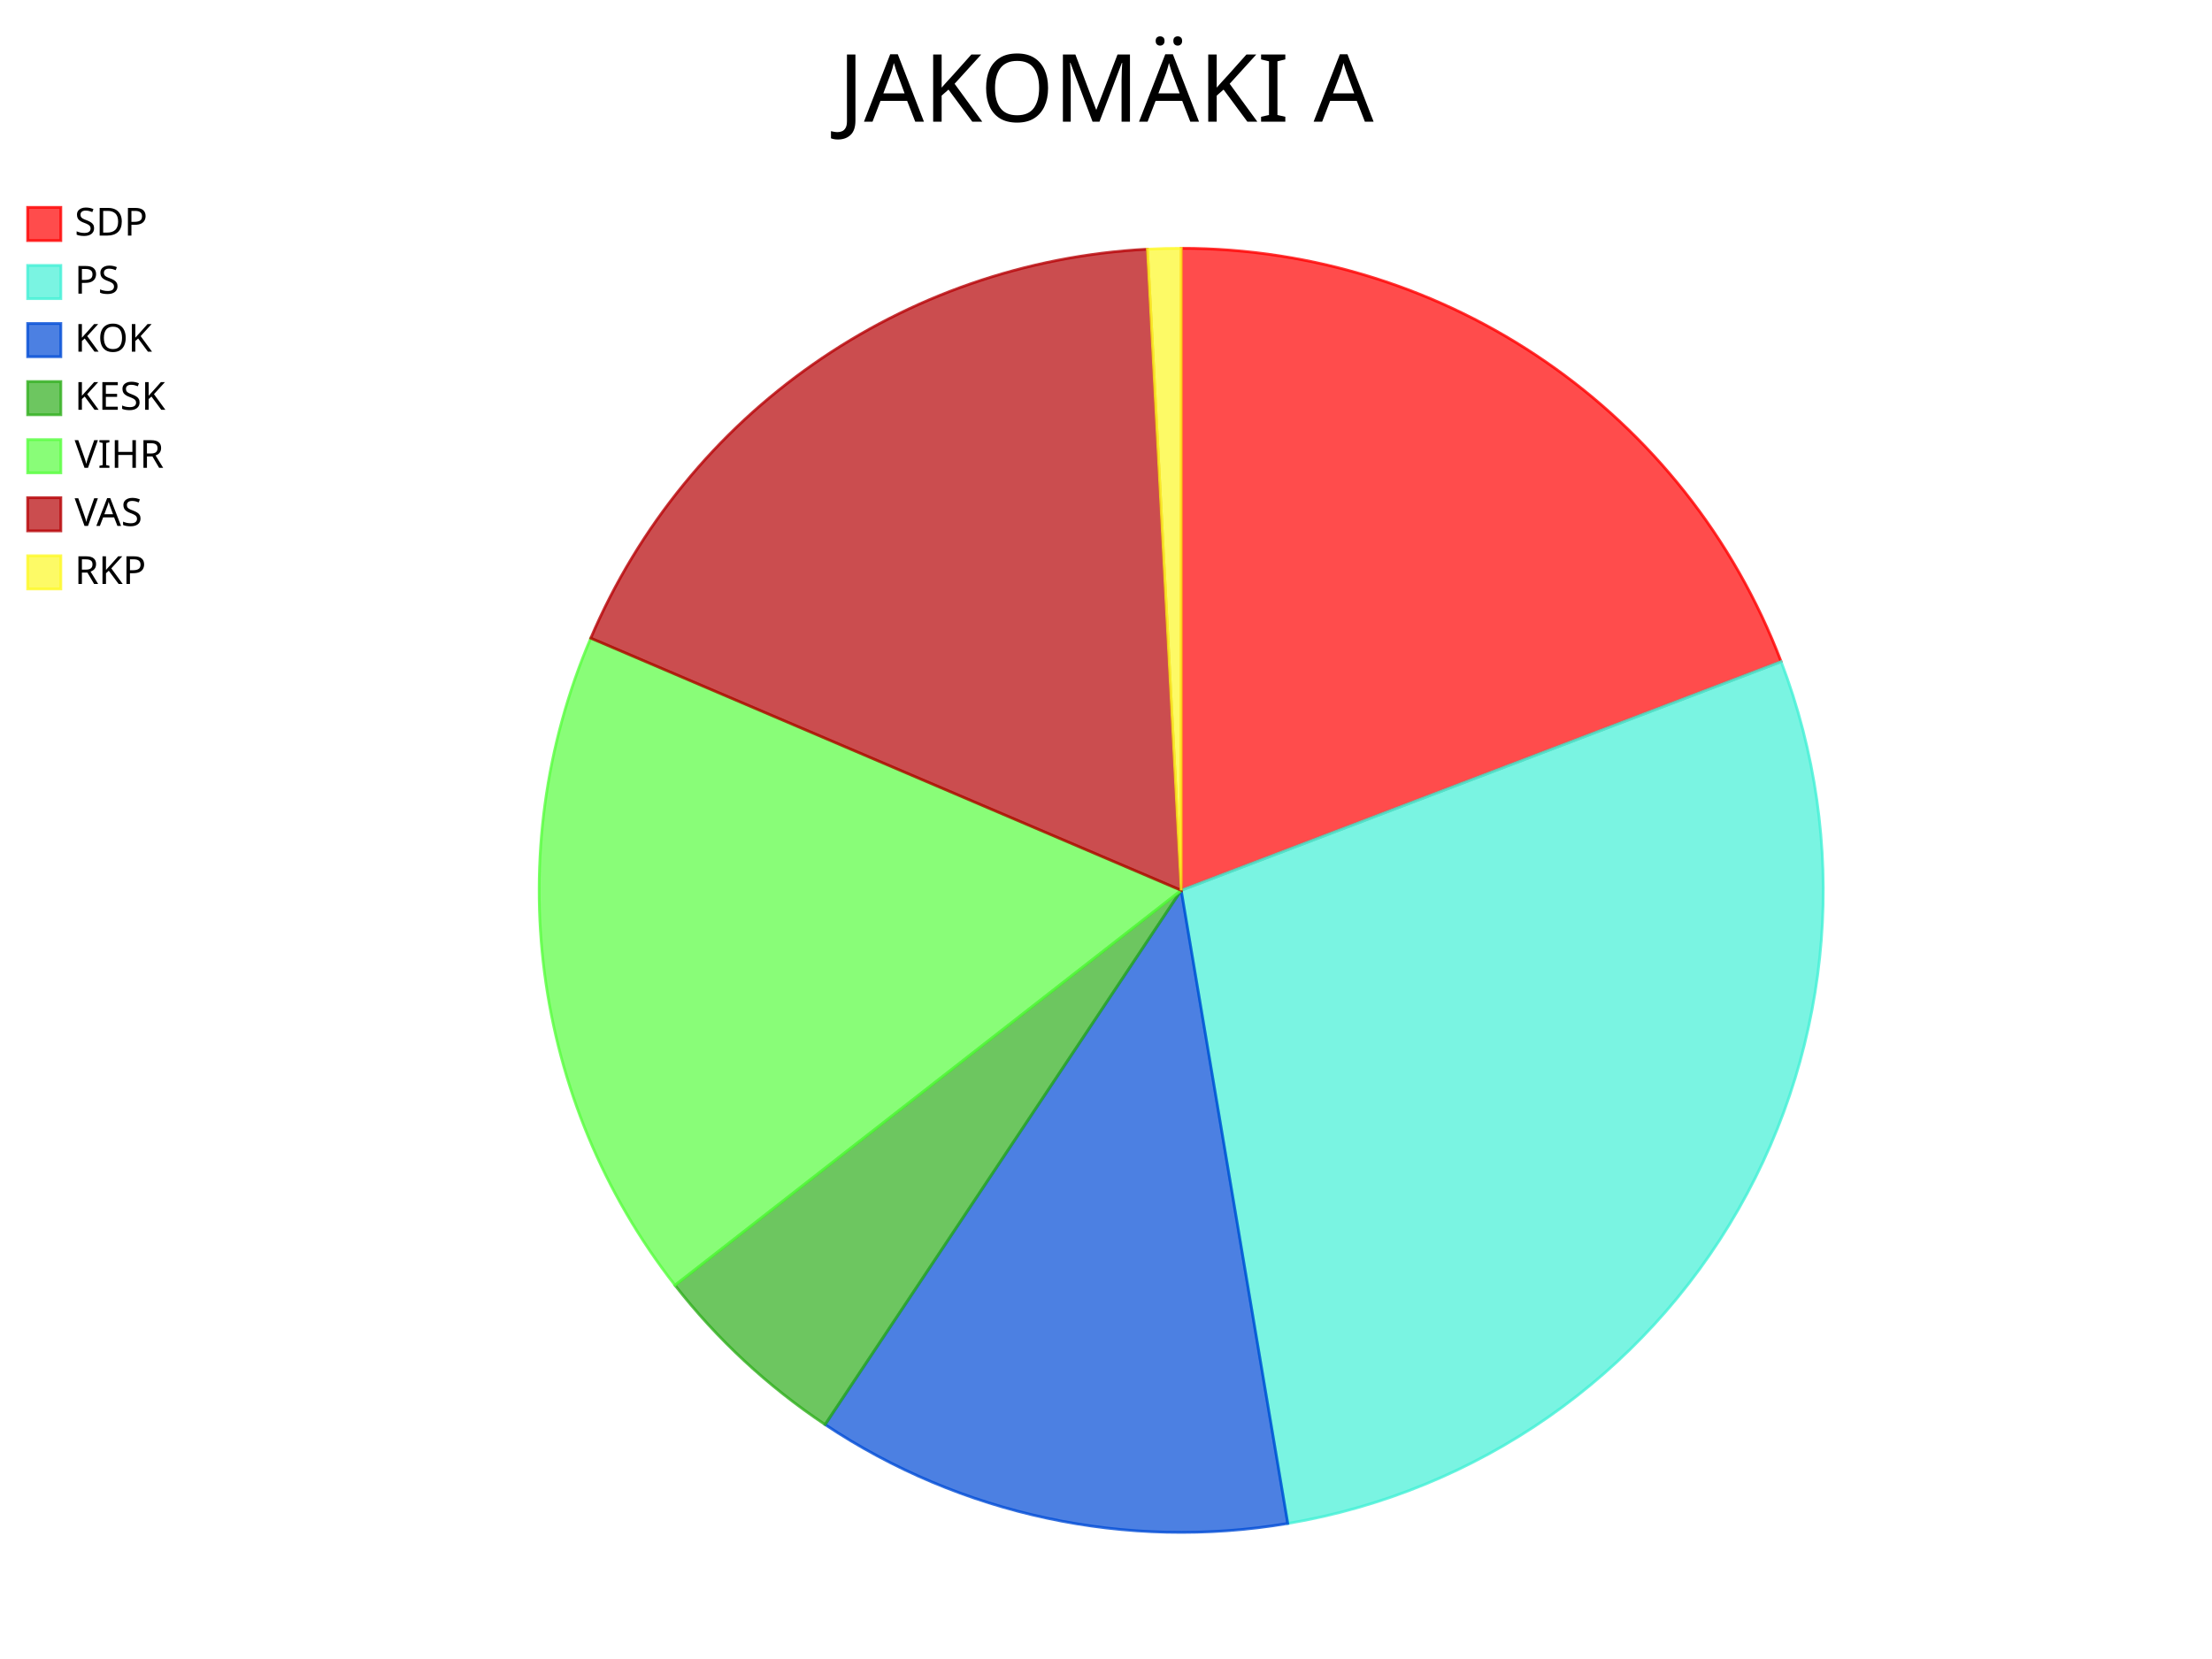
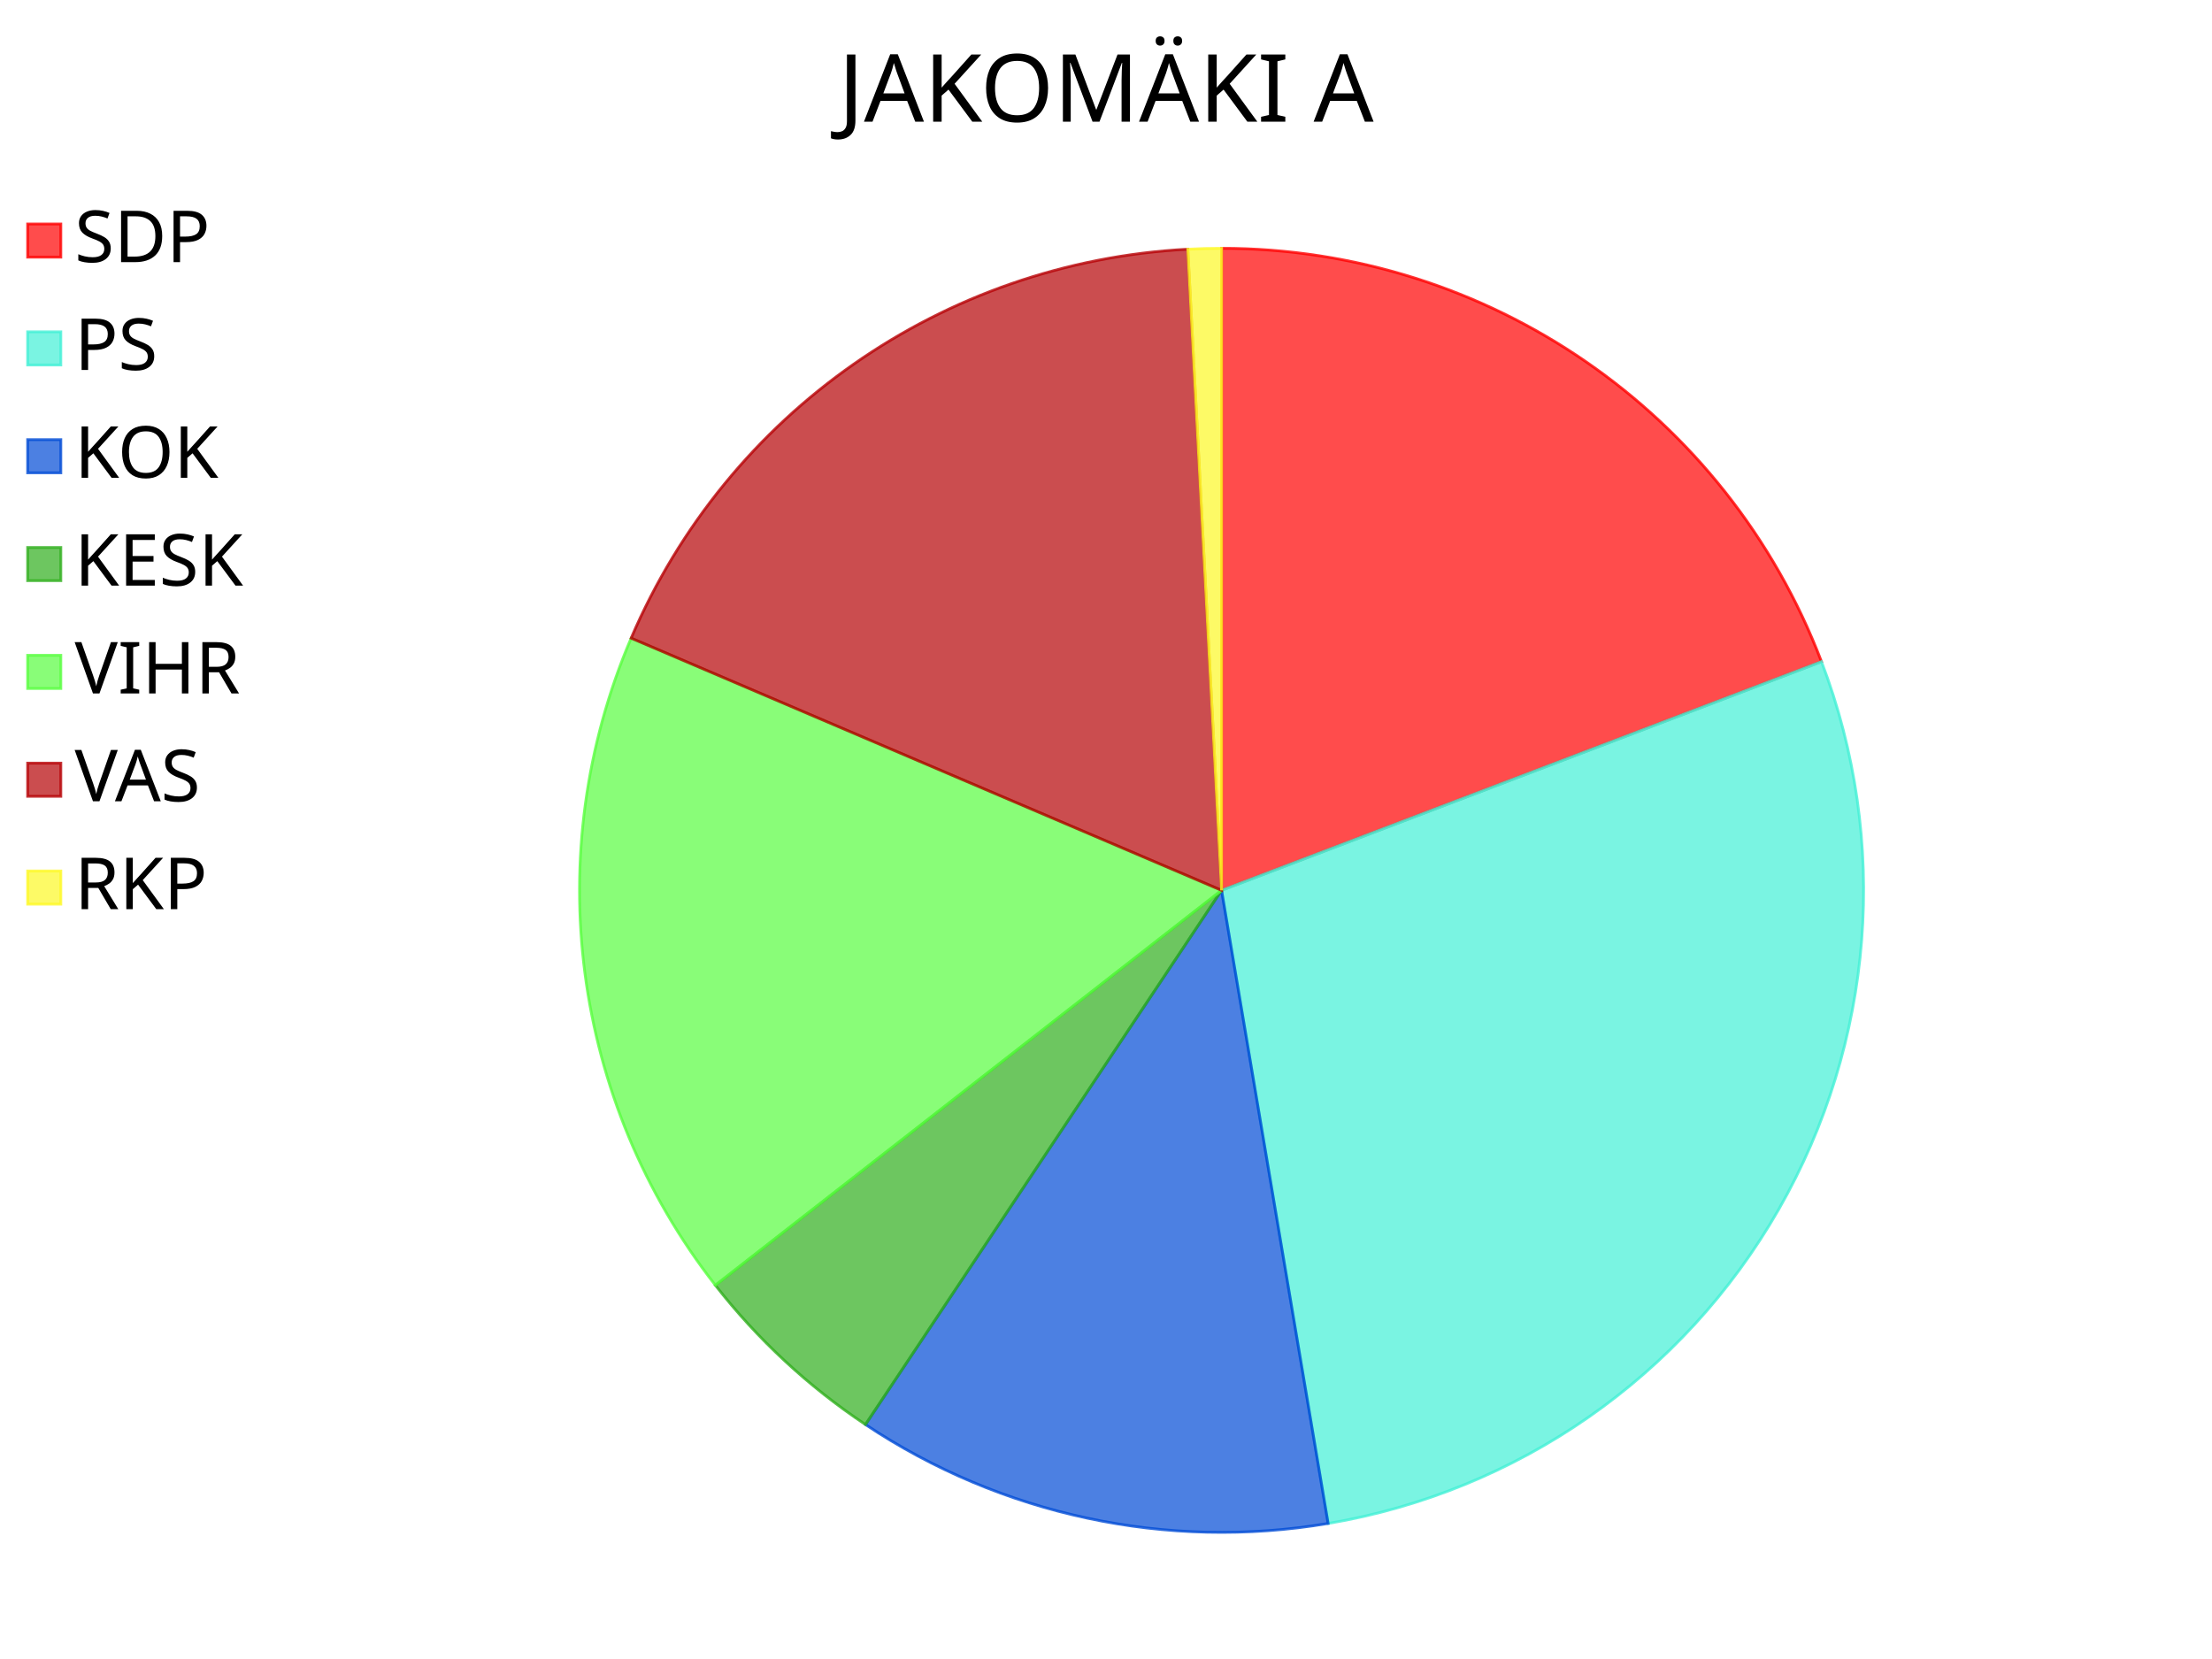
- <svg xmlns="http://www.w3.org/2000/svg" class="pygal-chart" id="chart-51a3b2c3-bf0f-4b6c-a7d1-648a270a0e2b" viewBox="0 0 800 600">
+ <svg xmlns="http://www.w3.org/2000/svg" class="pygal-chart" id="chart-ecfb995e-9e8c-482a-9e15-2631ab55470d" viewBox="0 0 800 600">
  <defs>
-     <style type="text/css">#chart-51a3b2c3-bf0f-4b6c-a7d1-648a270a0e2b{-webkit-user-select:none;-webkit-font-smoothing:antialiased;font-family:Poppins}#chart-51a3b2c3-bf0f-4b6c-a7d1-648a270a0e2b .title{font-family:Poppins;font-size:34px}#chart-51a3b2c3-bf0f-4b6c-a7d1-648a270a0e2b .legends .legend text{font-family:Poppins;font-size:14px}#chart-51a3b2c3-bf0f-4b6c-a7d1-648a270a0e2b .axis text{font-family:Poppins;font-size:10px}#chart-51a3b2c3-bf0f-4b6c-a7d1-648a270a0e2b .axis text.major{font-family:Poppins;font-size:10px}#chart-51a3b2c3-bf0f-4b6c-a7d1-648a270a0e2b .text-overlay text.value{font-family:Poppins;font-size:16px}#chart-51a3b2c3-bf0f-4b6c-a7d1-648a270a0e2b .text-overlay text.label{font-family:Poppins;font-size:10px}#chart-51a3b2c3-bf0f-4b6c-a7d1-648a270a0e2b .tooltip{font-family:Poppins;font-size:14px}#chart-51a3b2c3-bf0f-4b6c-a7d1-648a270a0e2b text.no_data{font-family:Poppins;font-size:64px}
- #chart-51a3b2c3-bf0f-4b6c-a7d1-648a270a0e2b{background-color:#ffffff}#chart-51a3b2c3-bf0f-4b6c-a7d1-648a270a0e2b path,#chart-51a3b2c3-bf0f-4b6c-a7d1-648a270a0e2b line,#chart-51a3b2c3-bf0f-4b6c-a7d1-648a270a0e2b rect,#chart-51a3b2c3-bf0f-4b6c-a7d1-648a270a0e2b circle{-webkit-transition:300ms ease-in;-moz-transition:300ms ease-in;transition:300ms ease-in}#chart-51a3b2c3-bf0f-4b6c-a7d1-648a270a0e2b .graph &gt; .background{fill:#ffffff}#chart-51a3b2c3-bf0f-4b6c-a7d1-648a270a0e2b .plot &gt; .background{fill:#ffffff}#chart-51a3b2c3-bf0f-4b6c-a7d1-648a270a0e2b .graph{fill:#000000}#chart-51a3b2c3-bf0f-4b6c-a7d1-648a270a0e2b text.no_data{fill:#000000}#chart-51a3b2c3-bf0f-4b6c-a7d1-648a270a0e2b .title{fill:#000000}#chart-51a3b2c3-bf0f-4b6c-a7d1-648a270a0e2b .legends .legend text{fill:#000000}#chart-51a3b2c3-bf0f-4b6c-a7d1-648a270a0e2b .legends .legend:hover text{fill:#000000}#chart-51a3b2c3-bf0f-4b6c-a7d1-648a270a0e2b .axis .line{stroke:#000000}#chart-51a3b2c3-bf0f-4b6c-a7d1-648a270a0e2b .axis .guide.line{stroke:#000000}#chart-51a3b2c3-bf0f-4b6c-a7d1-648a270a0e2b .axis .major.line{stroke:#000000}#chart-51a3b2c3-bf0f-4b6c-a7d1-648a270a0e2b .axis text.major{fill:#000000}#chart-51a3b2c3-bf0f-4b6c-a7d1-648a270a0e2b .axis.y .guides:hover .guide.line,#chart-51a3b2c3-bf0f-4b6c-a7d1-648a270a0e2b .line-graph .axis.x .guides:hover .guide.line,#chart-51a3b2c3-bf0f-4b6c-a7d1-648a270a0e2b .stackedline-graph .axis.x .guides:hover .guide.line,#chart-51a3b2c3-bf0f-4b6c-a7d1-648a270a0e2b .xy-graph .axis.x .guides:hover .guide.line{stroke:#000000}#chart-51a3b2c3-bf0f-4b6c-a7d1-648a270a0e2b .axis .guides:hover text{fill:#000000}#chart-51a3b2c3-bf0f-4b6c-a7d1-648a270a0e2b .reactive{fill-opacity:.7;stroke-opacity:.8}#chart-51a3b2c3-bf0f-4b6c-a7d1-648a270a0e2b .ci{stroke:#000000}#chart-51a3b2c3-bf0f-4b6c-a7d1-648a270a0e2b .reactive.active,#chart-51a3b2c3-bf0f-4b6c-a7d1-648a270a0e2b .active .reactive{fill-opacity:.9;stroke-opacity:.9;stroke-width:4}#chart-51a3b2c3-bf0f-4b6c-a7d1-648a270a0e2b .ci .reactive.active{stroke-width:1.5}#chart-51a3b2c3-bf0f-4b6c-a7d1-648a270a0e2b .series text{fill:#000000}#chart-51a3b2c3-bf0f-4b6c-a7d1-648a270a0e2b .tooltip rect{fill:#ffffff;stroke:#000000;-webkit-transition:opacity 300ms ease-in;-moz-transition:opacity 300ms ease-in;transition:opacity 300ms ease-in}#chart-51a3b2c3-bf0f-4b6c-a7d1-648a270a0e2b .tooltip .label{fill:#000000}#chart-51a3b2c3-bf0f-4b6c-a7d1-648a270a0e2b .tooltip .label{fill:#000000}#chart-51a3b2c3-bf0f-4b6c-a7d1-648a270a0e2b .tooltip .legend{font-size:.8em;fill:#000000}#chart-51a3b2c3-bf0f-4b6c-a7d1-648a270a0e2b .tooltip .x_label{font-size:.6em;fill:#000000}#chart-51a3b2c3-bf0f-4b6c-a7d1-648a270a0e2b .tooltip .xlink{font-size:.5em;text-decoration:underline}#chart-51a3b2c3-bf0f-4b6c-a7d1-648a270a0e2b .tooltip .value{font-size:1.5em}#chart-51a3b2c3-bf0f-4b6c-a7d1-648a270a0e2b .bound{font-size:.5em}#chart-51a3b2c3-bf0f-4b6c-a7d1-648a270a0e2b .max-value{font-size:.75em;fill:#000000}#chart-51a3b2c3-bf0f-4b6c-a7d1-648a270a0e2b .map-element{fill:#ffffff;stroke:#000000 !important}#chart-51a3b2c3-bf0f-4b6c-a7d1-648a270a0e2b .map-element .reactive{fill-opacity:inherit;stroke-opacity:inherit}#chart-51a3b2c3-bf0f-4b6c-a7d1-648a270a0e2b .color-0,#chart-51a3b2c3-bf0f-4b6c-a7d1-648a270a0e2b .color-0 a:visited{stroke:#ff0000;fill:#ff0000}#chart-51a3b2c3-bf0f-4b6c-a7d1-648a270a0e2b .color-1,#chart-51a3b2c3-bf0f-4b6c-a7d1-648a270a0e2b .color-1 a:visited{stroke:#42f0d6;fill:#42f0d6}#chart-51a3b2c3-bf0f-4b6c-a7d1-648a270a0e2b .color-2,#chart-51a3b2c3-bf0f-4b6c-a7d1-648a270a0e2b .color-2 a:visited{stroke:#004bd6;fill:#004bd6}#chart-51a3b2c3-bf0f-4b6c-a7d1-648a270a0e2b .color-3,#chart-51a3b2c3-bf0f-4b6c-a7d1-648a270a0e2b .color-3 a:visited{stroke:#30af1d;fill:#30af1d}#chart-51a3b2c3-bf0f-4b6c-a7d1-648a270a0e2b .color-4,#chart-51a3b2c3-bf0f-4b6c-a7d1-648a270a0e2b .color-4 a:visited{stroke:#58fd3f;fill:#58fd3f}#chart-51a3b2c3-bf0f-4b6c-a7d1-648a270a0e2b .color-5,#chart-51a3b2c3-bf0f-4b6c-a7d1-648a270a0e2b .color-5 a:visited{stroke:#b60205;fill:#b60205}#chart-51a3b2c3-bf0f-4b6c-a7d1-648a270a0e2b .color-6,#chart-51a3b2c3-bf0f-4b6c-a7d1-648a270a0e2b .color-6 a:visited{stroke:#fdf926;fill:#fdf926}#chart-51a3b2c3-bf0f-4b6c-a7d1-648a270a0e2b .text-overlay .color-0 text{fill:black}#chart-51a3b2c3-bf0f-4b6c-a7d1-648a270a0e2b .text-overlay .color-1 text{fill:black}#chart-51a3b2c3-bf0f-4b6c-a7d1-648a270a0e2b .text-overlay .color-2 text{fill:black}#chart-51a3b2c3-bf0f-4b6c-a7d1-648a270a0e2b .text-overlay .color-3 text{fill:black}#chart-51a3b2c3-bf0f-4b6c-a7d1-648a270a0e2b .text-overlay .color-4 text{fill:black}#chart-51a3b2c3-bf0f-4b6c-a7d1-648a270a0e2b .text-overlay .color-5 text{fill:black}#chart-51a3b2c3-bf0f-4b6c-a7d1-648a270a0e2b .text-overlay .color-6 text{fill:black}
- #chart-51a3b2c3-bf0f-4b6c-a7d1-648a270a0e2b text.no_data{text-anchor:middle}#chart-51a3b2c3-bf0f-4b6c-a7d1-648a270a0e2b .guide.line{fill:none}#chart-51a3b2c3-bf0f-4b6c-a7d1-648a270a0e2b .centered{text-anchor:middle}#chart-51a3b2c3-bf0f-4b6c-a7d1-648a270a0e2b .title{text-anchor:middle}#chart-51a3b2c3-bf0f-4b6c-a7d1-648a270a0e2b .legends .legend text{fill-opacity:1}#chart-51a3b2c3-bf0f-4b6c-a7d1-648a270a0e2b .axis.x text{text-anchor:middle}#chart-51a3b2c3-bf0f-4b6c-a7d1-648a270a0e2b .axis.x:not(.web) text[transform]{text-anchor:start}#chart-51a3b2c3-bf0f-4b6c-a7d1-648a270a0e2b .axis.x:not(.web) text[transform].backwards{text-anchor:end}#chart-51a3b2c3-bf0f-4b6c-a7d1-648a270a0e2b .axis.y text{text-anchor:end}#chart-51a3b2c3-bf0f-4b6c-a7d1-648a270a0e2b .axis.y text[transform].backwards{text-anchor:start}#chart-51a3b2c3-bf0f-4b6c-a7d1-648a270a0e2b .axis.y2 text{text-anchor:start}#chart-51a3b2c3-bf0f-4b6c-a7d1-648a270a0e2b .axis.y2 text[transform].backwards{text-anchor:end}#chart-51a3b2c3-bf0f-4b6c-a7d1-648a270a0e2b .axis .guide.line{stroke-dasharray:4,4}#chart-51a3b2c3-bf0f-4b6c-a7d1-648a270a0e2b .axis .major.guide.line{stroke-dasharray:6,6}#chart-51a3b2c3-bf0f-4b6c-a7d1-648a270a0e2b .horizontal .axis.y .guide.line,#chart-51a3b2c3-bf0f-4b6c-a7d1-648a270a0e2b .horizontal .axis.y2 .guide.line,#chart-51a3b2c3-bf0f-4b6c-a7d1-648a270a0e2b .vertical .axis.x .guide.line{opacity:0}#chart-51a3b2c3-bf0f-4b6c-a7d1-648a270a0e2b .horizontal .axis.always_show .guide.line,#chart-51a3b2c3-bf0f-4b6c-a7d1-648a270a0e2b .vertical .axis.always_show .guide.line{opacity:1 !important}#chart-51a3b2c3-bf0f-4b6c-a7d1-648a270a0e2b .axis.y .guides:hover .guide.line,#chart-51a3b2c3-bf0f-4b6c-a7d1-648a270a0e2b .axis.y2 .guides:hover .guide.line,#chart-51a3b2c3-bf0f-4b6c-a7d1-648a270a0e2b .axis.x .guides:hover .guide.line{opacity:1}#chart-51a3b2c3-bf0f-4b6c-a7d1-648a270a0e2b .axis .guides:hover text{opacity:1}#chart-51a3b2c3-bf0f-4b6c-a7d1-648a270a0e2b .nofill{fill:none}#chart-51a3b2c3-bf0f-4b6c-a7d1-648a270a0e2b .subtle-fill{fill-opacity:.2}#chart-51a3b2c3-bf0f-4b6c-a7d1-648a270a0e2b .dot{stroke-width:1px;fill-opacity:1}#chart-51a3b2c3-bf0f-4b6c-a7d1-648a270a0e2b .dot.active{stroke-width:5px}#chart-51a3b2c3-bf0f-4b6c-a7d1-648a270a0e2b .dot.negative{fill:transparent}#chart-51a3b2c3-bf0f-4b6c-a7d1-648a270a0e2b text,#chart-51a3b2c3-bf0f-4b6c-a7d1-648a270a0e2b tspan{stroke:none !important}#chart-51a3b2c3-bf0f-4b6c-a7d1-648a270a0e2b .series text.active{opacity:1}#chart-51a3b2c3-bf0f-4b6c-a7d1-648a270a0e2b .tooltip rect{fill-opacity:.95;stroke-width:.5}#chart-51a3b2c3-bf0f-4b6c-a7d1-648a270a0e2b .tooltip text{fill-opacity:1}#chart-51a3b2c3-bf0f-4b6c-a7d1-648a270a0e2b .showable{visibility:hidden}#chart-51a3b2c3-bf0f-4b6c-a7d1-648a270a0e2b .showable.shown{visibility:visible}#chart-51a3b2c3-bf0f-4b6c-a7d1-648a270a0e2b .gauge-background{fill:rgba(229,229,229,1);stroke:none}#chart-51a3b2c3-bf0f-4b6c-a7d1-648a270a0e2b .bg-lines{stroke:#ffffff;stroke-width:2px}</style>
+     <style type="text/css">#chart-ecfb995e-9e8c-482a-9e15-2631ab55470d{-webkit-user-select:none;-webkit-font-smoothing:antialiased;font-family:Poppins}#chart-ecfb995e-9e8c-482a-9e15-2631ab55470d .title{font-family:Poppins;font-size:34px}#chart-ecfb995e-9e8c-482a-9e15-2631ab55470d .legends .legend text{font-family:Poppins;font-size:26px}#chart-ecfb995e-9e8c-482a-9e15-2631ab55470d .axis text{font-family:Poppins;font-size:26px}#chart-ecfb995e-9e8c-482a-9e15-2631ab55470d .axis text.major{font-family:Poppins;font-size:10px}#chart-ecfb995e-9e8c-482a-9e15-2631ab55470d .text-overlay text.value{font-family:Poppins;font-size:26px}#chart-ecfb995e-9e8c-482a-9e15-2631ab55470d .text-overlay text.label{font-family:Poppins;font-size:26px}#chart-ecfb995e-9e8c-482a-9e15-2631ab55470d .tooltip{font-family:Poppins;font-size:14px}#chart-ecfb995e-9e8c-482a-9e15-2631ab55470d text.no_data{font-family:Poppins;font-size:64px}
+ #chart-ecfb995e-9e8c-482a-9e15-2631ab55470d{background-color:#ffffff}#chart-ecfb995e-9e8c-482a-9e15-2631ab55470d path,#chart-ecfb995e-9e8c-482a-9e15-2631ab55470d line,#chart-ecfb995e-9e8c-482a-9e15-2631ab55470d rect,#chart-ecfb995e-9e8c-482a-9e15-2631ab55470d circle{-webkit-transition:300ms ease-in;-moz-transition:300ms ease-in;transition:300ms ease-in}#chart-ecfb995e-9e8c-482a-9e15-2631ab55470d .graph &gt; .background{fill:#ffffff}#chart-ecfb995e-9e8c-482a-9e15-2631ab55470d .plot &gt; .background{fill:#ffffff}#chart-ecfb995e-9e8c-482a-9e15-2631ab55470d .graph{fill:#000000}#chart-ecfb995e-9e8c-482a-9e15-2631ab55470d text.no_data{fill:#000000}#chart-ecfb995e-9e8c-482a-9e15-2631ab55470d .title{fill:#000000}#chart-ecfb995e-9e8c-482a-9e15-2631ab55470d .legends .legend text{fill:#000000}#chart-ecfb995e-9e8c-482a-9e15-2631ab55470d .legends .legend:hover text{fill:#000000}#chart-ecfb995e-9e8c-482a-9e15-2631ab55470d .axis .line{stroke:#000000}#chart-ecfb995e-9e8c-482a-9e15-2631ab55470d .axis .guide.line{stroke:#000000}#chart-ecfb995e-9e8c-482a-9e15-2631ab55470d .axis .major.line{stroke:#000000}#chart-ecfb995e-9e8c-482a-9e15-2631ab55470d .axis text.major{fill:#000000}#chart-ecfb995e-9e8c-482a-9e15-2631ab55470d .axis.y .guides:hover .guide.line,#chart-ecfb995e-9e8c-482a-9e15-2631ab55470d .line-graph .axis.x .guides:hover .guide.line,#chart-ecfb995e-9e8c-482a-9e15-2631ab55470d .stackedline-graph .axis.x .guides:hover .guide.line,#chart-ecfb995e-9e8c-482a-9e15-2631ab55470d .xy-graph .axis.x .guides:hover .guide.line{stroke:#000000}#chart-ecfb995e-9e8c-482a-9e15-2631ab55470d .axis .guides:hover text{fill:#000000}#chart-ecfb995e-9e8c-482a-9e15-2631ab55470d .reactive{fill-opacity:.7;stroke-opacity:.8}#chart-ecfb995e-9e8c-482a-9e15-2631ab55470d .ci{stroke:#000000}#chart-ecfb995e-9e8c-482a-9e15-2631ab55470d .reactive.active,#chart-ecfb995e-9e8c-482a-9e15-2631ab55470d .active .reactive{fill-opacity:.9;stroke-opacity:.9;stroke-width:4}#chart-ecfb995e-9e8c-482a-9e15-2631ab55470d .ci .reactive.active{stroke-width:1.5}#chart-ecfb995e-9e8c-482a-9e15-2631ab55470d .series text{fill:#000000}#chart-ecfb995e-9e8c-482a-9e15-2631ab55470d .tooltip rect{fill:#ffffff;stroke:#000000;-webkit-transition:opacity 300ms ease-in;-moz-transition:opacity 300ms ease-in;transition:opacity 300ms ease-in}#chart-ecfb995e-9e8c-482a-9e15-2631ab55470d .tooltip .label{fill:#000000}#chart-ecfb995e-9e8c-482a-9e15-2631ab55470d .tooltip .label{fill:#000000}#chart-ecfb995e-9e8c-482a-9e15-2631ab55470d .tooltip .legend{font-size:.8em;fill:#000000}#chart-ecfb995e-9e8c-482a-9e15-2631ab55470d .tooltip .x_label{font-size:.6em;fill:#000000}#chart-ecfb995e-9e8c-482a-9e15-2631ab55470d .tooltip .xlink{font-size:.5em;text-decoration:underline}#chart-ecfb995e-9e8c-482a-9e15-2631ab55470d .tooltip .value{font-size:1.5em}#chart-ecfb995e-9e8c-482a-9e15-2631ab55470d .bound{font-size:.5em}#chart-ecfb995e-9e8c-482a-9e15-2631ab55470d .max-value{font-size:.75em;fill:#000000}#chart-ecfb995e-9e8c-482a-9e15-2631ab55470d .map-element{fill:#ffffff;stroke:#000000 !important}#chart-ecfb995e-9e8c-482a-9e15-2631ab55470d .map-element .reactive{fill-opacity:inherit;stroke-opacity:inherit}#chart-ecfb995e-9e8c-482a-9e15-2631ab55470d .color-0,#chart-ecfb995e-9e8c-482a-9e15-2631ab55470d .color-0 a:visited{stroke:#ff0000;fill:#ff0000}#chart-ecfb995e-9e8c-482a-9e15-2631ab55470d .color-1,#chart-ecfb995e-9e8c-482a-9e15-2631ab55470d .color-1 a:visited{stroke:#42f0d6;fill:#42f0d6}#chart-ecfb995e-9e8c-482a-9e15-2631ab55470d .color-2,#chart-ecfb995e-9e8c-482a-9e15-2631ab55470d .color-2 a:visited{stroke:#004bd6;fill:#004bd6}#chart-ecfb995e-9e8c-482a-9e15-2631ab55470d .color-3,#chart-ecfb995e-9e8c-482a-9e15-2631ab55470d .color-3 a:visited{stroke:#30af1d;fill:#30af1d}#chart-ecfb995e-9e8c-482a-9e15-2631ab55470d .color-4,#chart-ecfb995e-9e8c-482a-9e15-2631ab55470d .color-4 a:visited{stroke:#58fd3f;fill:#58fd3f}#chart-ecfb995e-9e8c-482a-9e15-2631ab55470d .color-5,#chart-ecfb995e-9e8c-482a-9e15-2631ab55470d .color-5 a:visited{stroke:#b60205;fill:#b60205}#chart-ecfb995e-9e8c-482a-9e15-2631ab55470d .color-6,#chart-ecfb995e-9e8c-482a-9e15-2631ab55470d .color-6 a:visited{stroke:#fdf926;fill:#fdf926}#chart-ecfb995e-9e8c-482a-9e15-2631ab55470d .text-overlay .color-0 text{fill:black}#chart-ecfb995e-9e8c-482a-9e15-2631ab55470d .text-overlay .color-1 text{fill:black}#chart-ecfb995e-9e8c-482a-9e15-2631ab55470d .text-overlay .color-2 text{fill:black}#chart-ecfb995e-9e8c-482a-9e15-2631ab55470d .text-overlay .color-3 text{fill:black}#chart-ecfb995e-9e8c-482a-9e15-2631ab55470d .text-overlay .color-4 text{fill:black}#chart-ecfb995e-9e8c-482a-9e15-2631ab55470d .text-overlay .color-5 text{fill:black}#chart-ecfb995e-9e8c-482a-9e15-2631ab55470d .text-overlay .color-6 text{fill:black}
+ #chart-ecfb995e-9e8c-482a-9e15-2631ab55470d text.no_data{text-anchor:middle}#chart-ecfb995e-9e8c-482a-9e15-2631ab55470d .guide.line{fill:none}#chart-ecfb995e-9e8c-482a-9e15-2631ab55470d .centered{text-anchor:middle}#chart-ecfb995e-9e8c-482a-9e15-2631ab55470d .title{text-anchor:middle}#chart-ecfb995e-9e8c-482a-9e15-2631ab55470d .legends .legend text{fill-opacity:1}#chart-ecfb995e-9e8c-482a-9e15-2631ab55470d .axis.x text{text-anchor:middle}#chart-ecfb995e-9e8c-482a-9e15-2631ab55470d .axis.x:not(.web) text[transform]{text-anchor:start}#chart-ecfb995e-9e8c-482a-9e15-2631ab55470d .axis.x:not(.web) text[transform].backwards{text-anchor:end}#chart-ecfb995e-9e8c-482a-9e15-2631ab55470d .axis.y text{text-anchor:end}#chart-ecfb995e-9e8c-482a-9e15-2631ab55470d .axis.y text[transform].backwards{text-anchor:start}#chart-ecfb995e-9e8c-482a-9e15-2631ab55470d .axis.y2 text{text-anchor:start}#chart-ecfb995e-9e8c-482a-9e15-2631ab55470d .axis.y2 text[transform].backwards{text-anchor:end}#chart-ecfb995e-9e8c-482a-9e15-2631ab55470d .axis .guide.line{stroke-dasharray:4,4}#chart-ecfb995e-9e8c-482a-9e15-2631ab55470d .axis .major.guide.line{stroke-dasharray:6,6}#chart-ecfb995e-9e8c-482a-9e15-2631ab55470d .horizontal .axis.y .guide.line,#chart-ecfb995e-9e8c-482a-9e15-2631ab55470d .horizontal .axis.y2 .guide.line,#chart-ecfb995e-9e8c-482a-9e15-2631ab55470d .vertical .axis.x .guide.line{opacity:0}#chart-ecfb995e-9e8c-482a-9e15-2631ab55470d .horizontal .axis.always_show .guide.line,#chart-ecfb995e-9e8c-482a-9e15-2631ab55470d .vertical .axis.always_show .guide.line{opacity:1 !important}#chart-ecfb995e-9e8c-482a-9e15-2631ab55470d .axis.y .guides:hover .guide.line,#chart-ecfb995e-9e8c-482a-9e15-2631ab55470d .axis.y2 .guides:hover .guide.line,#chart-ecfb995e-9e8c-482a-9e15-2631ab55470d .axis.x .guides:hover .guide.line{opacity:1}#chart-ecfb995e-9e8c-482a-9e15-2631ab55470d .axis .guides:hover text{opacity:1}#chart-ecfb995e-9e8c-482a-9e15-2631ab55470d .nofill{fill:none}#chart-ecfb995e-9e8c-482a-9e15-2631ab55470d .subtle-fill{fill-opacity:.2}#chart-ecfb995e-9e8c-482a-9e15-2631ab55470d .dot{stroke-width:1px;fill-opacity:1}#chart-ecfb995e-9e8c-482a-9e15-2631ab55470d .dot.active{stroke-width:5px}#chart-ecfb995e-9e8c-482a-9e15-2631ab55470d .dot.negative{fill:transparent}#chart-ecfb995e-9e8c-482a-9e15-2631ab55470d text,#chart-ecfb995e-9e8c-482a-9e15-2631ab55470d tspan{stroke:none !important}#chart-ecfb995e-9e8c-482a-9e15-2631ab55470d .series text.active{opacity:1}#chart-ecfb995e-9e8c-482a-9e15-2631ab55470d .tooltip rect{fill-opacity:.95;stroke-width:.5}#chart-ecfb995e-9e8c-482a-9e15-2631ab55470d .tooltip text{fill-opacity:1}#chart-ecfb995e-9e8c-482a-9e15-2631ab55470d .showable{visibility:hidden}#chart-ecfb995e-9e8c-482a-9e15-2631ab55470d .showable.shown{visibility:visible}#chart-ecfb995e-9e8c-482a-9e15-2631ab55470d .gauge-background{fill:rgba(229,229,229,1);stroke:none}#chart-ecfb995e-9e8c-482a-9e15-2631ab55470d .bg-lines{stroke:#ffffff;stroke-width:2px}</style>
  </defs>
  <g class="graph pie-graph vertical">
    <rect class="background" height="600" width="800" x="0" y="0" />
-     <g class="plot" transform="translate(75, 64)">
-       <rect class="background" height="516" width="704.4" x="0" y="0" />
+     <g class="plot" transform="translate(104, 64)">
+       <rect class="background" height="516" width="675.6" x="0" y="0" />
      <g class="series serie-0 color-0">
        <g class="slices">
          <g class="slice">
-             <path class="slice reactive tooltip-trigger" d="M352.2 25.8 A232.2 232.2 0 0 1 569.172 175.294 L352.2 258 A0 0 0 0 0 352.2 258 z" />
+             <path class="slice reactive tooltip-trigger" d="M337.8 25.8 A232.2 232.2 0 0 1 554.772 175.294 L337.8 258 A0 0 0 0 0 337.8 258 z" />
          </g>
        </g>
      </g>
      <g class="series serie-1 color-1">
        <g class="slices">
          <g class="slice">
-             <path class="slice reactive tooltip-trigger" d="M569.172 175.294 A232.2 232.2 0 0 1 390.736 486.98 L352.2 258 A0 0 0 0 0 352.2 258 z" />
+             <path class="slice reactive tooltip-trigger" d="M554.772 175.294 A232.2 232.2 0 0 1 376.336 486.98 L337.8 258 A0 0 0 0 0 337.8 258 z" />
          </g>
        </g>
      </g>
      <g class="series serie-2 color-2">
        <g class="slices">
          <g class="slice">
-             <path class="slice reactive tooltip-trigger" d="M390.736 486.98 A232.2 232.2 0 0 1 223.408 451.209 L352.2 258 A0 0 0 0 0 352.2 258 z" />
+             <path class="slice reactive tooltip-trigger" d="M376.336 486.98 A232.2 232.2 0 0 1 209.008 451.209 L337.8 258 A0 0 0 0 0 337.8 258 z" />
          </g>
        </g>
      </g>
      <g class="series serie-3 color-3">
        <g class="slices">
          <g class="slice">
-             <path class="slice reactive tooltip-trigger" d="M223.408 451.209 A232.2 232.2 0 0 1 169.126 400.832 L352.2 258 A0 0 0 0 0 352.2 258 z" />
+             <path class="slice reactive tooltip-trigger" d="M209.008 451.209 A232.2 232.2 0 0 1 154.726 400.832 L337.8 258 A0 0 0 0 0 337.8 258 z" />
          </g>
        </g>
      </g>
      <g class="series serie-4 color-4">
        <g class="slices">
          <g class="slice">
-             <path class="slice reactive tooltip-trigger" d="M169.126 400.832 A232.2 232.2 0 0 1 138.663 166.793 L352.2 258 A0 0 0 0 0 352.2 258 z" />
+             <path class="slice reactive tooltip-trigger" d="M154.726 400.832 A232.2 232.2 0 0 1 124.263 166.793 L337.8 258 A0 0 0 0 0 337.8 258 z" />
          </g>
        </g>
      </g>
      <g class="series serie-5 color-5">
        <g class="slices">
          <g class="slice">
-             <path class="slice reactive tooltip-trigger" d="M138.663 166.793 A232.2 232.2 0 0 1 339.98 26.122 L352.2 258 A0 0 0 0 0 352.2 258 z" />
+             <path class="slice reactive tooltip-trigger" d="M124.263 166.793 A232.2 232.2 0 0 1 325.58 26.122 L337.8 258 A0 0 0 0 0 337.8 258 z" />
          </g>
        </g>
      </g>
      <g class="series serie-6 color-6">
        <g class="slices">
          <g class="slice">
-             <path class="slice reactive tooltip-trigger" d="M339.98 26.122 A232.2 232.2 0 0 1 352.2 25.8 L352.2 258 A0 0 0 0 0 352.2 258 z" />
+             <path class="slice reactive tooltip-trigger" d="M325.58 26.122 A232.2 232.2 0 0 1 337.8 25.8 L337.8 258 A0 0 0 0 0 337.8 258 z" />
          </g>
        </g>
      </g>
    </g>
    <g class="titles">
      <text class="title plot_title" x="400.0" y="44">JAKOMÄKI A</text>
    </g>
-     <g class="plot overlay" transform="translate(75, 64)">
+     <g class="plot overlay" transform="translate(104, 64)">
      <g class="series serie-0 color-0" />
      <g class="series serie-1 color-1" />
      <g class="series serie-2 color-2" />
      <g class="series serie-3 color-3" />
      <g class="series serie-4 color-4" />
      <g class="series serie-5 color-5" />
      <g class="series serie-6 color-6" />
    </g>
-     <g class="plot text-overlay" transform="translate(75, 64)">
+     <g class="plot text-overlay" transform="translate(104, 64)">
      <g class="series serie-0 color-0" />
      <g class="series serie-1 color-1" />
      <g class="series serie-2 color-2" />
      <g class="series serie-3 color-3" />
      <g class="series serie-4 color-4" />
      <g class="series serie-5 color-5" />
      <g class="series serie-6 color-6" />
    </g>
-     <g class="plot tooltip-overlay" transform="translate(75, 64)">
+     <g class="plot tooltip-overlay" transform="translate(104, 64)">
      <g class="tooltip" style="opacity: 0" transform="translate(0 0)">
        <rect class="tooltip-box" height="0" rx="0" ry="0" width="0" />
        <g class="text" />
      </g>
    </g>
    <g class="legends" transform="translate(10, 74)">
      <g class="legend reactive activate-serie" id="activate-serie-0">
-         <rect class="color-0 reactive" height="12" width="12" x="0.0" y="1.0" />
-         <text x="17.0" y="11.2">SDP</text>
+         <rect class="color-0 reactive" height="12" width="12" x="0.0" y="7.0" />
+         <text x="17.0" y="20.8">SDP</text>
      </g>
      <g class="legend reactive activate-serie" id="activate-serie-1">
-         <rect class="color-1 reactive" height="12" width="12" x="0.0" y="22.0" />
-         <text x="17.0" y="32.2">PS</text>
+         <rect class="color-1 reactive" height="12" width="12" x="0.0" y="46.0" />
+         <text x="17.0" y="59.8">PS</text>
      </g>
      <g class="legend reactive activate-serie" id="activate-serie-2">
-         <rect class="color-2 reactive" height="12" width="12" x="0.0" y="43.0" />
-         <text x="17.0" y="53.2">KOK</text>
+         <rect class="color-2 reactive" height="12" width="12" x="0.0" y="85.0" />
+         <text x="17.0" y="98.8">KOK</text>
      </g>
      <g class="legend reactive activate-serie" id="activate-serie-3">
-         <rect class="color-3 reactive" height="12" width="12" x="0.0" y="64.0" />
-         <text x="17.0" y="74.2">KESK</text>
+         <rect class="color-3 reactive" height="12" width="12" x="0.0" y="124.0" />
+         <text x="17.0" y="137.8">KESK</text>
      </g>
      <g class="legend reactive activate-serie" id="activate-serie-4">
-         <rect class="color-4 reactive" height="12" width="12" x="0.0" y="85.0" />
-         <text x="17.0" y="95.2">VIHR</text>
+         <rect class="color-4 reactive" height="12" width="12" x="0.0" y="163.0" />
+         <text x="17.0" y="176.8">VIHR</text>
      </g>
      <g class="legend reactive activate-serie" id="activate-serie-5">
-         <rect class="color-5 reactive" height="12" width="12" x="0.0" y="106.0" />
-         <text x="17.0" y="116.2">VAS</text>
+         <rect class="color-5 reactive" height="12" width="12" x="0.0" y="202.0" />
+         <text x="17.0" y="215.8">VAS</text>
      </g>
      <g class="legend reactive activate-serie" id="activate-serie-6">
-         <rect class="color-6 reactive" height="12" width="12" x="0.0" y="127.0" />
-         <text x="17.0" y="137.2">RKP</text>
+         <rect class="color-6 reactive" height="12" width="12" x="0.0" y="241.0" />
+         <text x="17.0" y="254.8">RKP</text>
      </g>
    </g>
    <g class="legends" transform="translate(790, 74)" />
  </g>
</svg>
